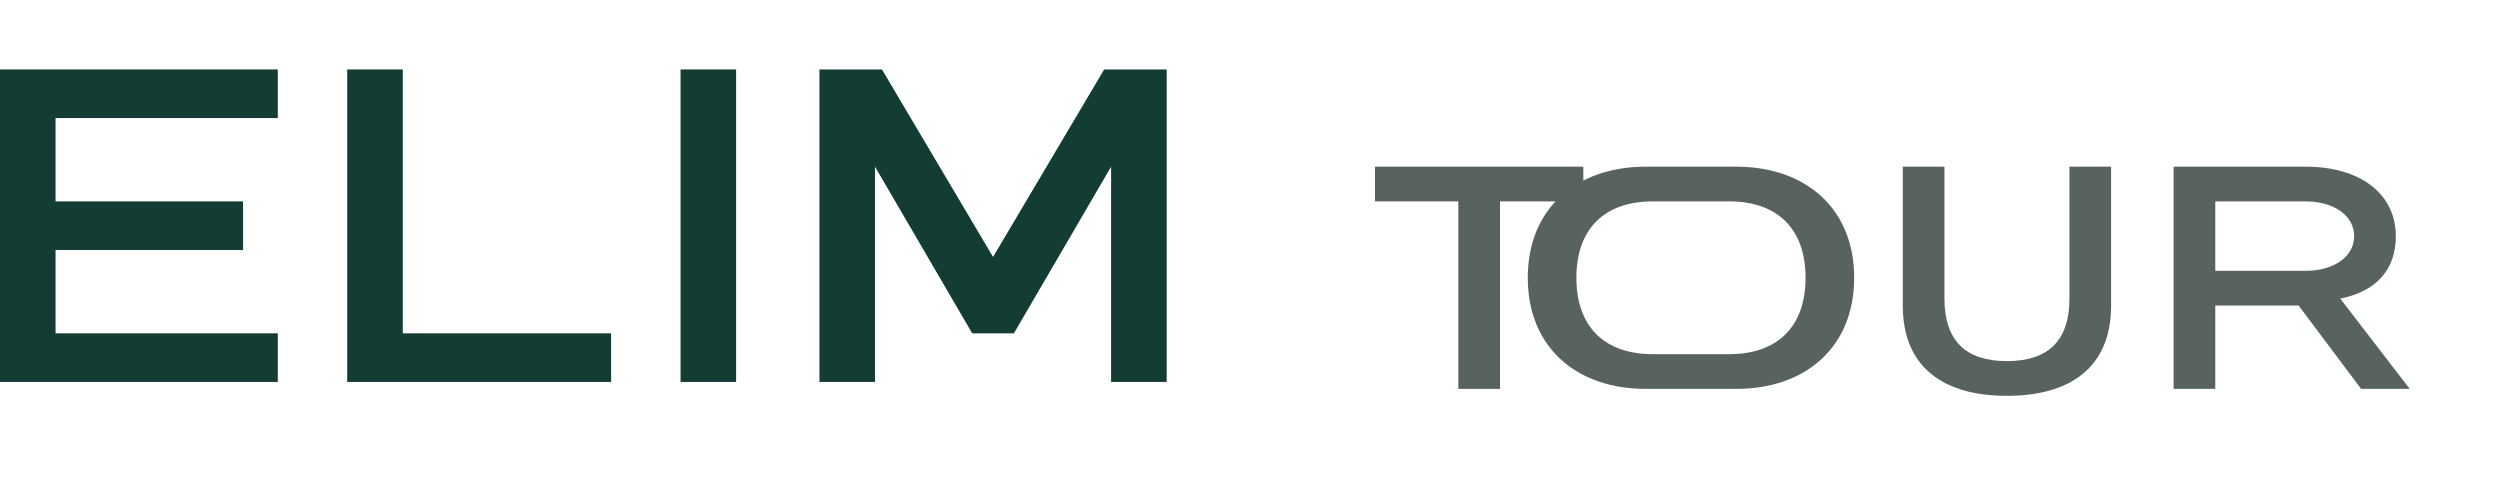
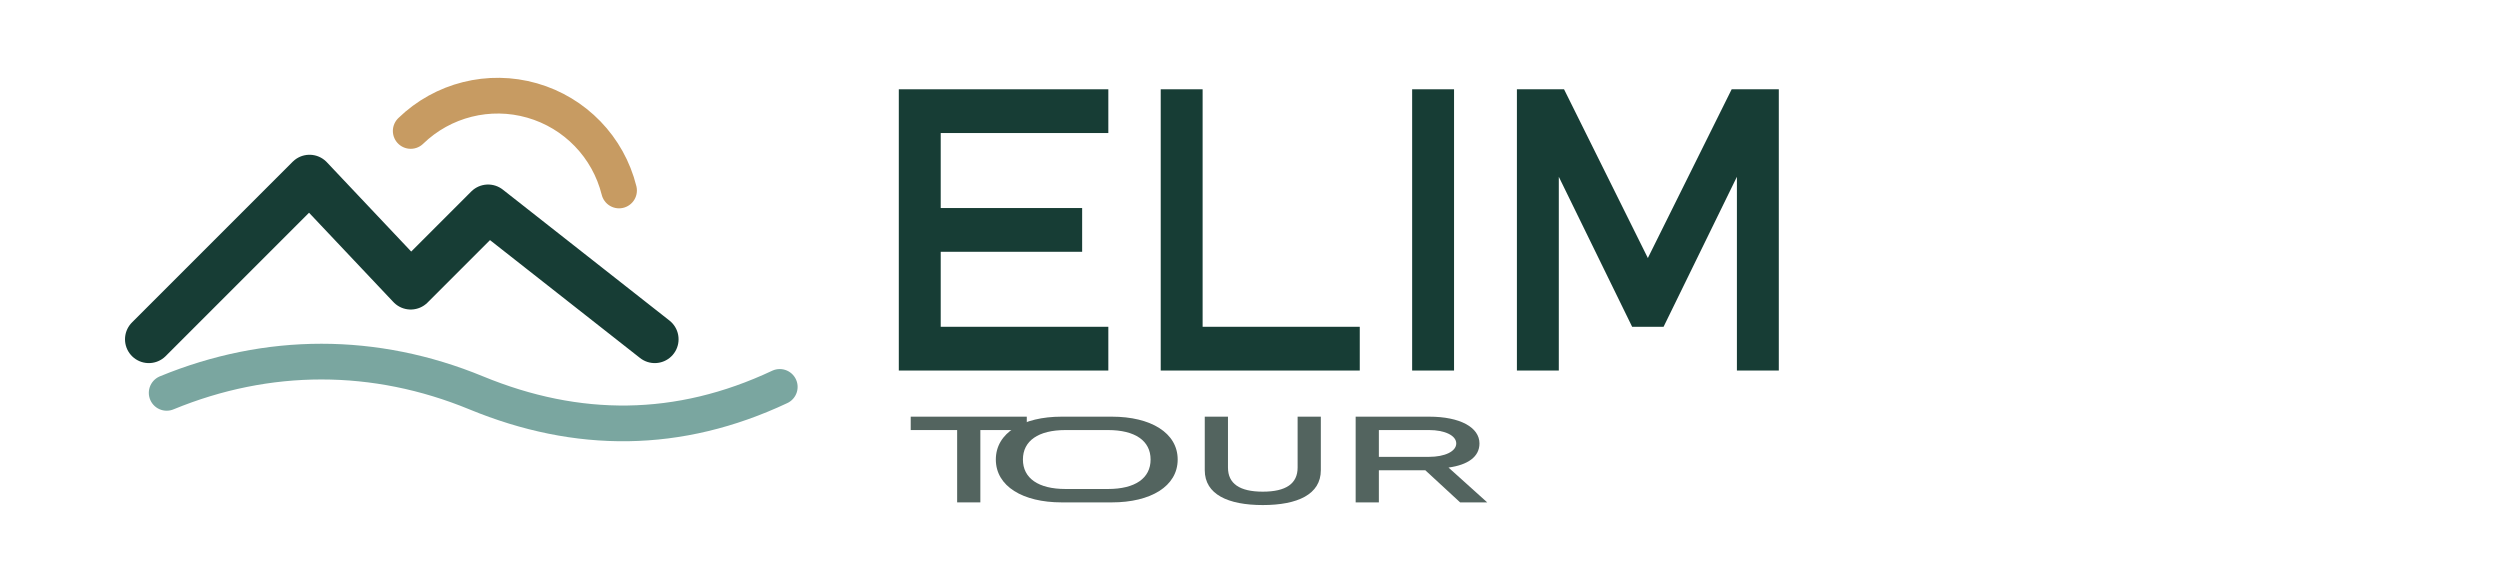
- <svg xmlns="http://www.w3.org/2000/svg" viewBox="0 0 360 72" role="img" aria-labelledby="title desc">
-   <g fill="#123c34">
+ <svg xmlns="http://www.w3.org/2000/svg" viewBox="0 0 420 96" role="img" aria-labelledby="title desc">
+   <g fill="none" stroke-linecap="round" stroke-linejoin="round">
+     <path d="M25 57 52 30l17 18 13-13 28 22" stroke="#173d35" stroke-width="8" />
+     <path d="M28 66c17-7 35-7 52 0s34 7 51-1" stroke="#7aa6a0" stroke-width="6" />
+     <path d="M69 22a21 21 0 0 1 35 10" stroke="#c79b62" stroke-width="6" />
+   </g>
+   <g fill="#173d35" transform="translate(151 4.5) scale(.88 1.05)">
    <path d="M0 10h40v7H8v12h27v7H8v12h32v7H0z" />
    <path d="M50 10h8v38h30v7H50z" />
    <path d="M98 10h8v45h-8z" />
    <path d="M118 10h9l16 27 16-27h9v45h-8V24l-14 24h-6l-14-24v31h-8z" />
  </g>
-   <g fill="#58635f">
+   <g fill="#53645f" transform="translate(24.3 59.2) scale(.65 .45)">
    <path d="M198 24h30v5h-12v27h-6V29h-12z" />
    <path fill-rule="evenodd" d="M237 24h13c10 0 17 6 17 16s-7 16-17 16h-13c-10 0-17-6-17-16s7-16 17-16zm1 5c-7 0-11 4-11 11s4 11 11 11h11c7 0 11-4 11-11s-4-11-11-11z" />
    <path d="M274 24h6v19c0 6 3 9 9 9s9-3 9-9V24h6v20c0 9-6 13-15 13s-15-4-15-13z" />
    <path fill-rule="evenodd" d="M313 24h19c8 0 13 4 13 10 0 5-3 8-8 9l10 13h-7l-9-12h-12v12h-6zm6 5v10h13c4 0 7-2 7-5s-3-5-7-5z" />
  </g>
</svg>
